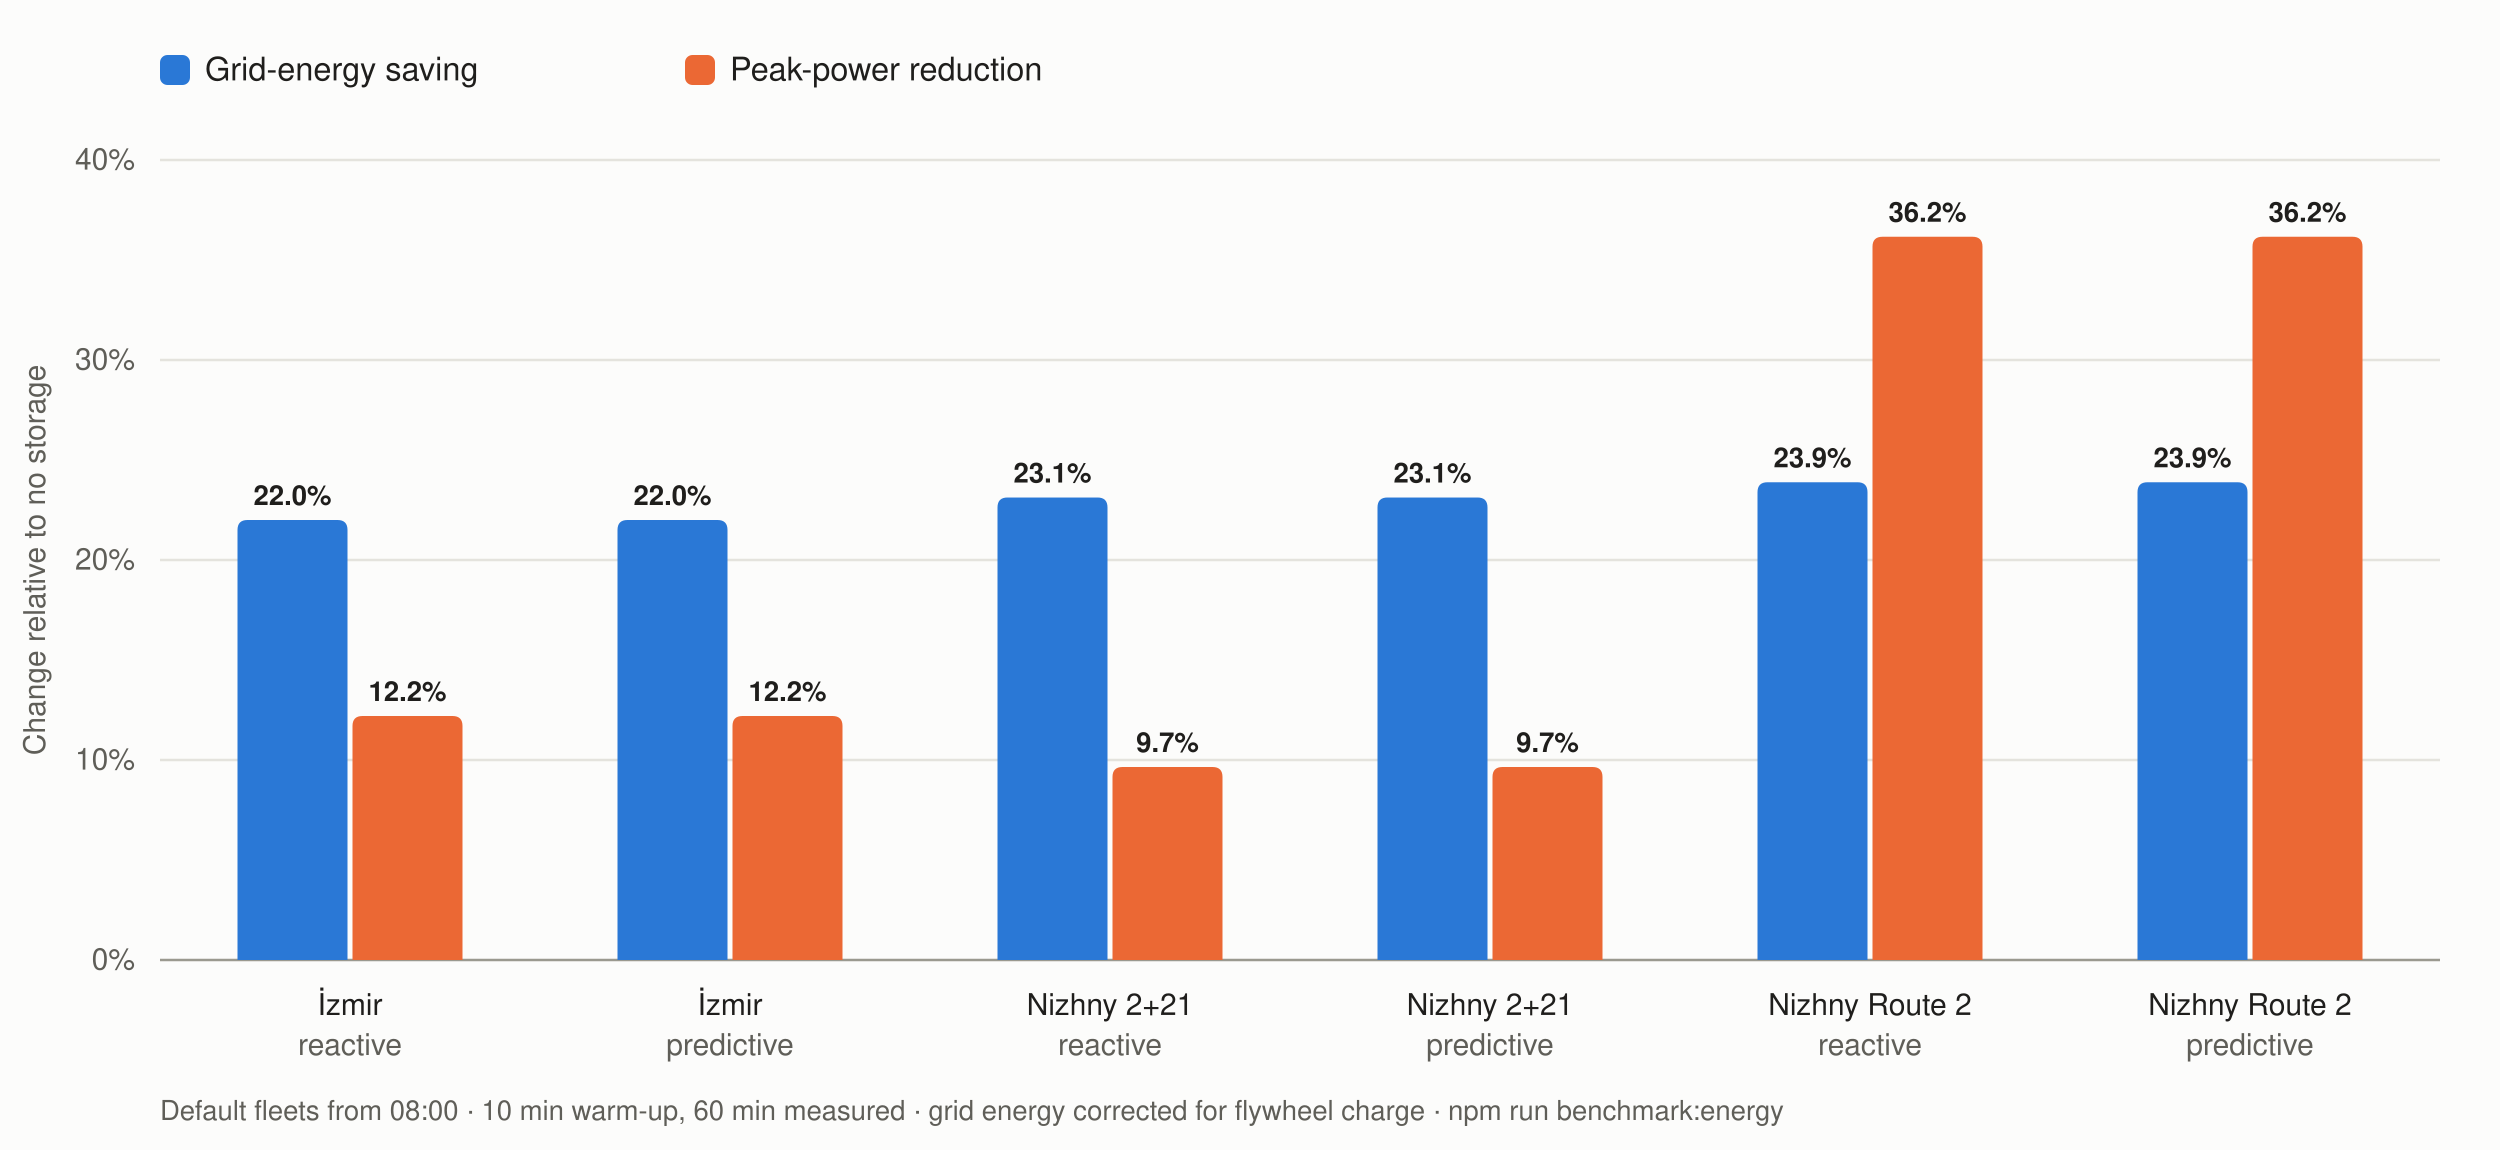
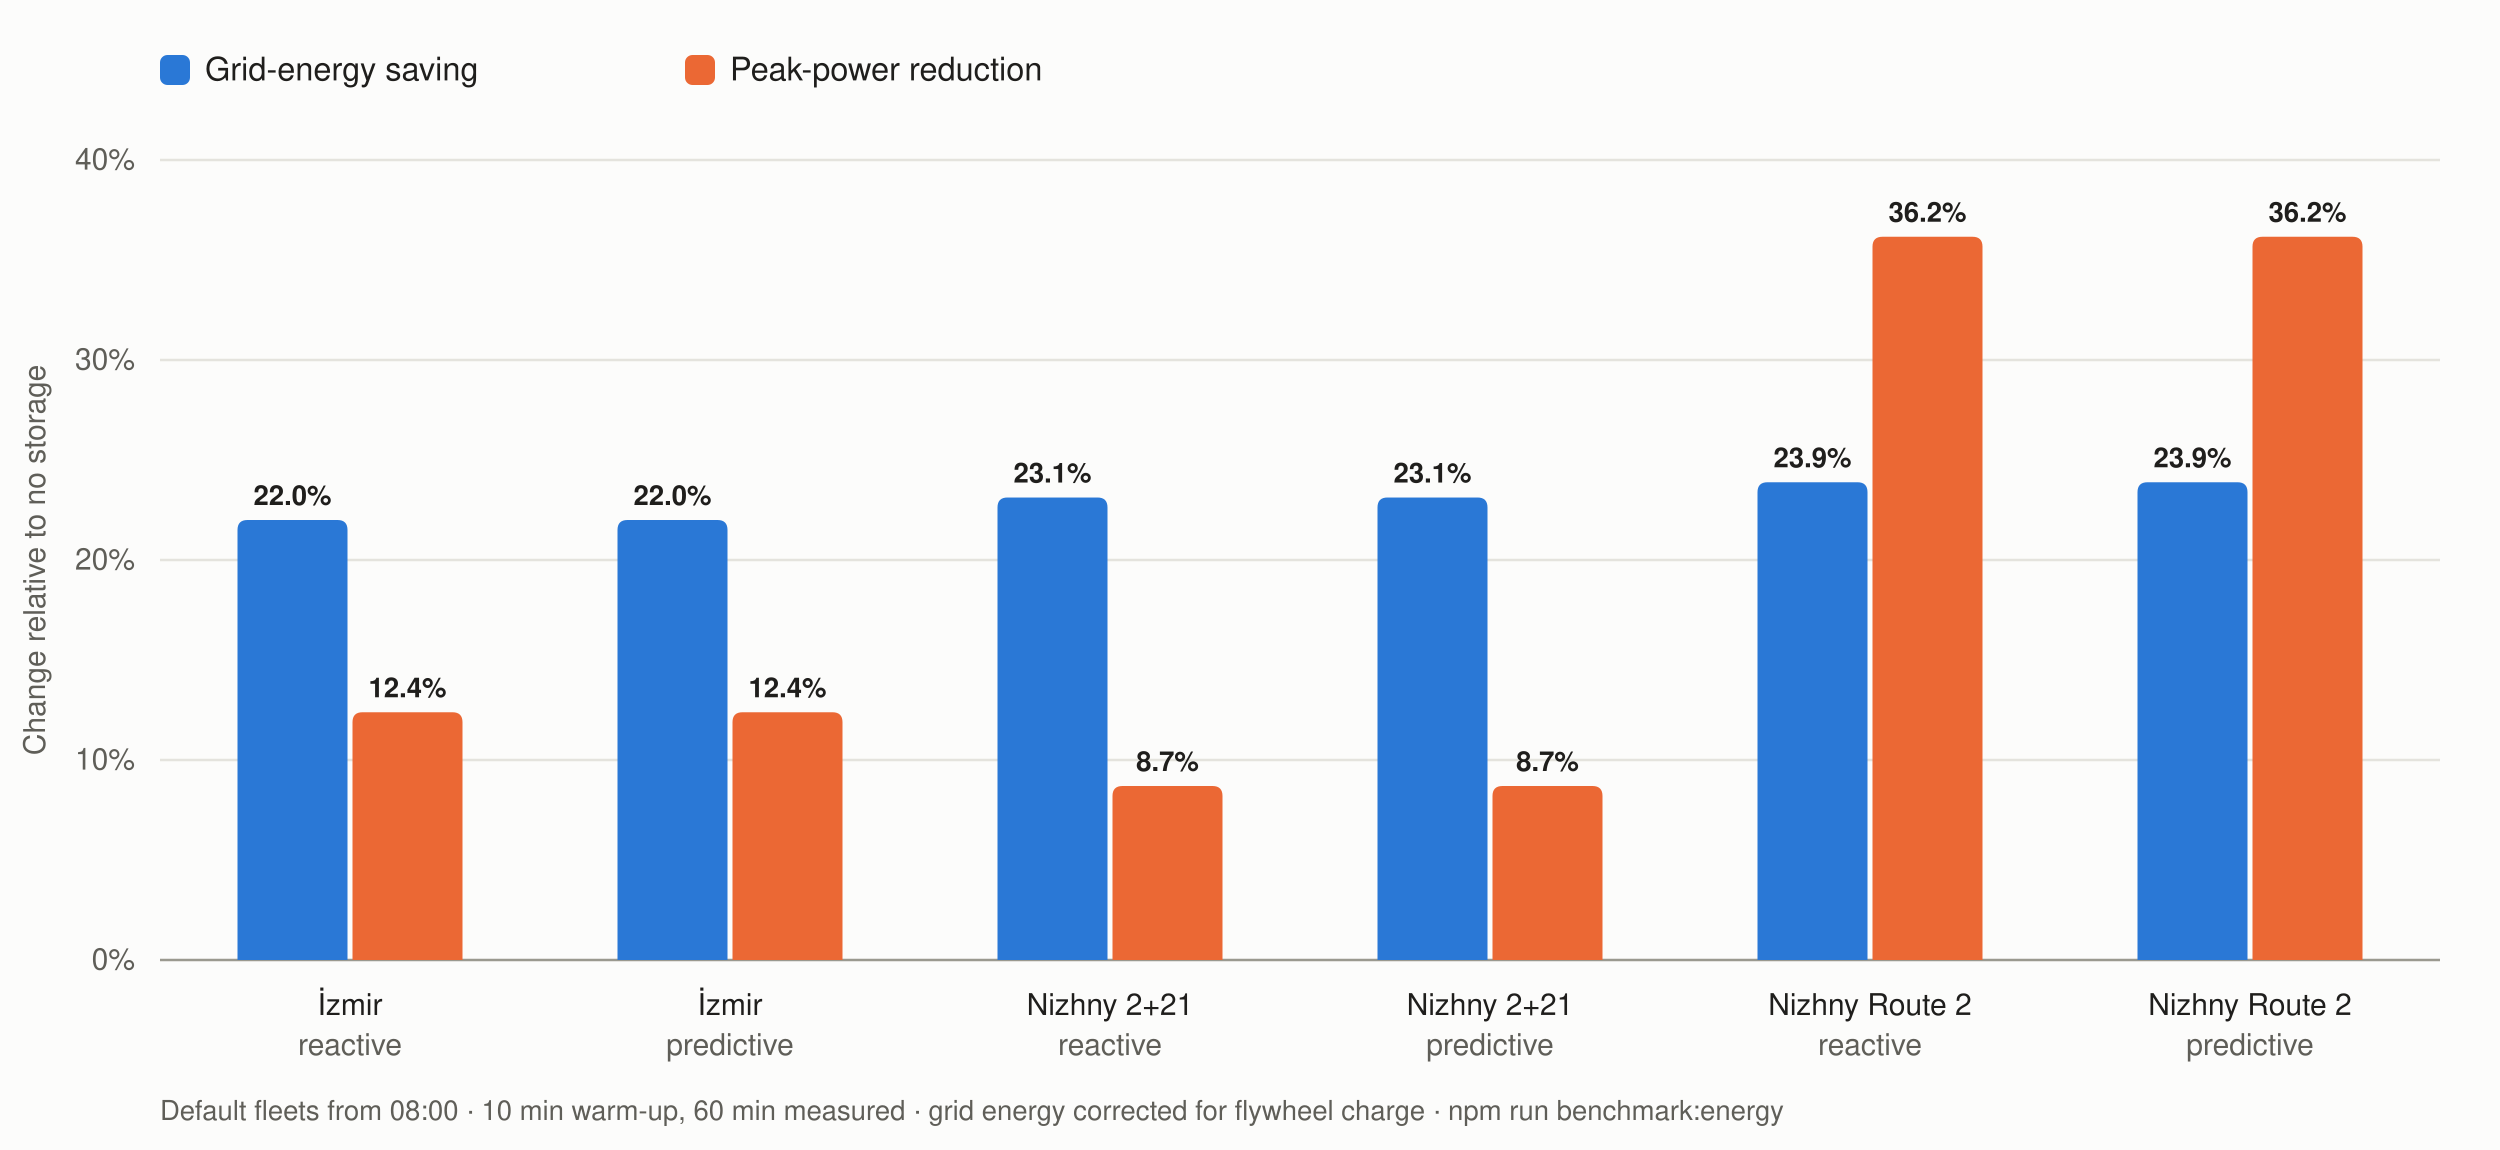
<svg xmlns="http://www.w3.org/2000/svg" viewBox="0 0 1000 460" width="1000" height="460" role="img" aria-labelledby="title desc" font-family="-apple-system, BlinkMacSystemFont, 'Segoe UI', Helvetica, Arial, sans-serif">
  <rect width="1000" height="460" fill="#fcfcfb" />
  <line x1="64" x2="976" y1="384.0" y2="384.0" stroke="#9a998f" stroke-width="1" />
  <text x="54" y="384.0" dy="0.32em" text-anchor="end" font-size="12" fill="#5f5e58">0%</text>
  <line x1="64" x2="976" y1="304.0" y2="304.0" stroke="#e4e3dd" stroke-width="1" />
  <text x="54" y="304.0" dy="0.32em" text-anchor="end" font-size="12" fill="#5f5e58">10%</text>
  <line x1="64" x2="976" y1="224.0" y2="224.0" stroke="#e4e3dd" stroke-width="1" />
  <text x="54" y="224.0" dy="0.32em" text-anchor="end" font-size="12" fill="#5f5e58">20%</text>
  <line x1="64" x2="976" y1="144.0" y2="144.0" stroke="#e4e3dd" stroke-width="1" />
  <text x="54" y="144.0" dy="0.32em" text-anchor="end" font-size="12" fill="#5f5e58">30%</text>
  <line x1="64" x2="976" y1="64.0" y2="64.0" stroke="#e4e3dd" stroke-width="1" />
  <text x="54" y="64.0" dy="0.32em" text-anchor="end" font-size="12" fill="#5f5e58">40%</text>
  <text transform="translate(18 224.0) rotate(-90)" text-anchor="middle" font-size="12" fill="#5f5e58">Change relative to no storage</text>
  <rect x="64" y="22" width="12" height="12" rx="3" fill="#2a78d6" />
  <text x="82" y="28" dy="0.32em" font-size="13" fill="#1f1e1c">Grid-energy saving</text>
  <rect x="274" y="22" width="12" height="12" rx="3" fill="#eb6834" />
  <text x="292" y="28" dy="0.32em" font-size="13" fill="#1f1e1c">Peak-power reduction</text>
  <path d="M95.0 384.0V212.0Q95.0 208.0 99.0 208.0H135.0Q139.0 208.0 139.0 212.0V384.0Z" fill="#2a78d6" />
  <text x="117.0" y="202.0" text-anchor="middle" font-size="11" font-weight="600" fill="#1f1e1c">22.0%</text>
-   <path d="M141.0 384.0V290.4Q141.0 286.4 145.0 286.4H181.0Q185.0 286.4 185.0 290.4V384.0Z" fill="#eb6834" />
-   <text x="163.0" y="280.4" text-anchor="middle" font-size="11" font-weight="600" fill="#1f1e1c">12.2%</text>
+   <path d="M141.0 384.0V288.9Q141.0 284.9 145.0 284.9H181.0Q185.0 284.9 185.0 288.9V384.0Z" fill="#eb6834" />
+   <text x="163.0" y="278.9" text-anchor="middle" font-size="11" font-weight="600" fill="#1f1e1c">12.4%</text>
  <text x="140.0" y="406" text-anchor="middle" font-size="12" fill="#1f1e1c">İzmir</text>
  <text x="140.0" y="422" text-anchor="middle" font-size="12" fill="#5f5e58">reactive</text>
  <path d="M247.0 384.0V212.0Q247.0 208.0 251.0 208.0H287.0Q291.0 208.0 291.0 212.0V384.0Z" fill="#2a78d6" />
  <text x="269.0" y="202.0" text-anchor="middle" font-size="11" font-weight="600" fill="#1f1e1c">22.0%</text>
-   <path d="M293.0 384.0V290.4Q293.0 286.4 297.0 286.4H333.0Q337.0 286.4 337.0 290.4V384.0Z" fill="#eb6834" />
-   <text x="315.0" y="280.4" text-anchor="middle" font-size="11" font-weight="600" fill="#1f1e1c">12.2%</text>
+   <path d="M293.0 384.0V288.9Q293.0 284.9 297.0 284.9H333.0Q337.0 284.9 337.0 288.9V384.0Z" fill="#eb6834" />
+   <text x="315.0" y="278.9" text-anchor="middle" font-size="11" font-weight="600" fill="#1f1e1c">12.4%</text>
  <text x="292.0" y="406" text-anchor="middle" font-size="12" fill="#1f1e1c">İzmir</text>
  <text x="292.0" y="422" text-anchor="middle" font-size="12" fill="#5f5e58">predictive</text>
  <path d="M399.0 384.0V203.0Q399.0 199.0 403.0 199.0H439.0Q443.0 199.0 443.0 203.0V384.0Z" fill="#2a78d6" />
  <text x="421.0" y="193.0" text-anchor="middle" font-size="11" font-weight="600" fill="#1f1e1c">23.1%</text>
-   <path d="M445.0 384.0V310.8Q445.0 306.8 449.0 306.8H485.0Q489.0 306.8 489.0 310.8V384.0Z" fill="#eb6834" />
-   <text x="467.0" y="300.8" text-anchor="middle" font-size="11" font-weight="600" fill="#1f1e1c">9.7%</text>
+   <path d="M445.0 384.0V318.4Q445.0 314.4 449.0 314.4H485.0Q489.0 314.4 489.0 318.4V384.0Z" fill="#eb6834" />
+   <text x="467.0" y="308.4" text-anchor="middle" font-size="11" font-weight="600" fill="#1f1e1c">8.7%</text>
  <text x="444.0" y="406" text-anchor="middle" font-size="12" fill="#1f1e1c">Nizhny 2+21</text>
  <text x="444.0" y="422" text-anchor="middle" font-size="12" fill="#5f5e58">reactive</text>
  <path d="M551.0 384.0V203.0Q551.0 199.0 555.0 199.0H591.0Q595.0 199.0 595.0 203.0V384.0Z" fill="#2a78d6" />
  <text x="573.0" y="193.0" text-anchor="middle" font-size="11" font-weight="600" fill="#1f1e1c">23.1%</text>
-   <path d="M597.0 384.0V310.8Q597.0 306.8 601.0 306.8H637.0Q641.0 306.8 641.0 310.8V384.0Z" fill="#eb6834" />
-   <text x="619.0" y="300.8" text-anchor="middle" font-size="11" font-weight="600" fill="#1f1e1c">9.7%</text>
+   <path d="M597.0 384.0V318.4Q597.0 314.4 601.0 314.4H637.0Q641.0 314.4 641.0 318.4V384.0Z" fill="#eb6834" />
+   <text x="619.0" y="308.4" text-anchor="middle" font-size="11" font-weight="600" fill="#1f1e1c">8.7%</text>
  <text x="596.0" y="406" text-anchor="middle" font-size="12" fill="#1f1e1c">Nizhny 2+21</text>
  <text x="596.0" y="422" text-anchor="middle" font-size="12" fill="#5f5e58">predictive</text>
  <path d="M703.0 384.0V196.9Q703.0 192.9 707.0 192.9H743.0Q747.0 192.9 747.0 196.9V384.0Z" fill="#2a78d6" />
  <text x="725.0" y="186.9" text-anchor="middle" font-size="11" font-weight="600" fill="#1f1e1c">23.9%</text>
  <path d="M749.0 384.0V98.7Q749.0 94.7 753.0 94.7H789.0Q793.0 94.7 793.0 98.7V384.0Z" fill="#eb6834" />
  <text x="771.0" y="88.7" text-anchor="middle" font-size="11" font-weight="600" fill="#1f1e1c">36.2%</text>
  <text x="748.0" y="406" text-anchor="middle" font-size="12" fill="#1f1e1c">Nizhny Route 2</text>
  <text x="748.0" y="422" text-anchor="middle" font-size="12" fill="#5f5e58">reactive</text>
  <path d="M855.0 384.0V196.9Q855.0 192.9 859.0 192.9H895.0Q899.0 192.9 899.0 196.9V384.0Z" fill="#2a78d6" />
  <text x="877.0" y="186.9" text-anchor="middle" font-size="11" font-weight="600" fill="#1f1e1c">23.9%</text>
  <path d="M901.0 384.0V98.7Q901.0 94.7 905.0 94.7H941.0Q945.0 94.7 945.0 98.7V384.0Z" fill="#eb6834" />
  <text x="923.0" y="88.7" text-anchor="middle" font-size="11" font-weight="600" fill="#1f1e1c">36.2%</text>
  <text x="900.0" y="406" text-anchor="middle" font-size="12" fill="#1f1e1c">Nizhny Route 2</text>
  <text x="900.0" y="422" text-anchor="middle" font-size="12" fill="#5f5e58">predictive</text>
  <text x="64" y="448" font-size="11" fill="#5f5e58">Default fleets from 08:00 · 10 min warm-up, 60 min measured · grid energy corrected for flywheel charge · npm run benchmark:energy</text>
</svg>
